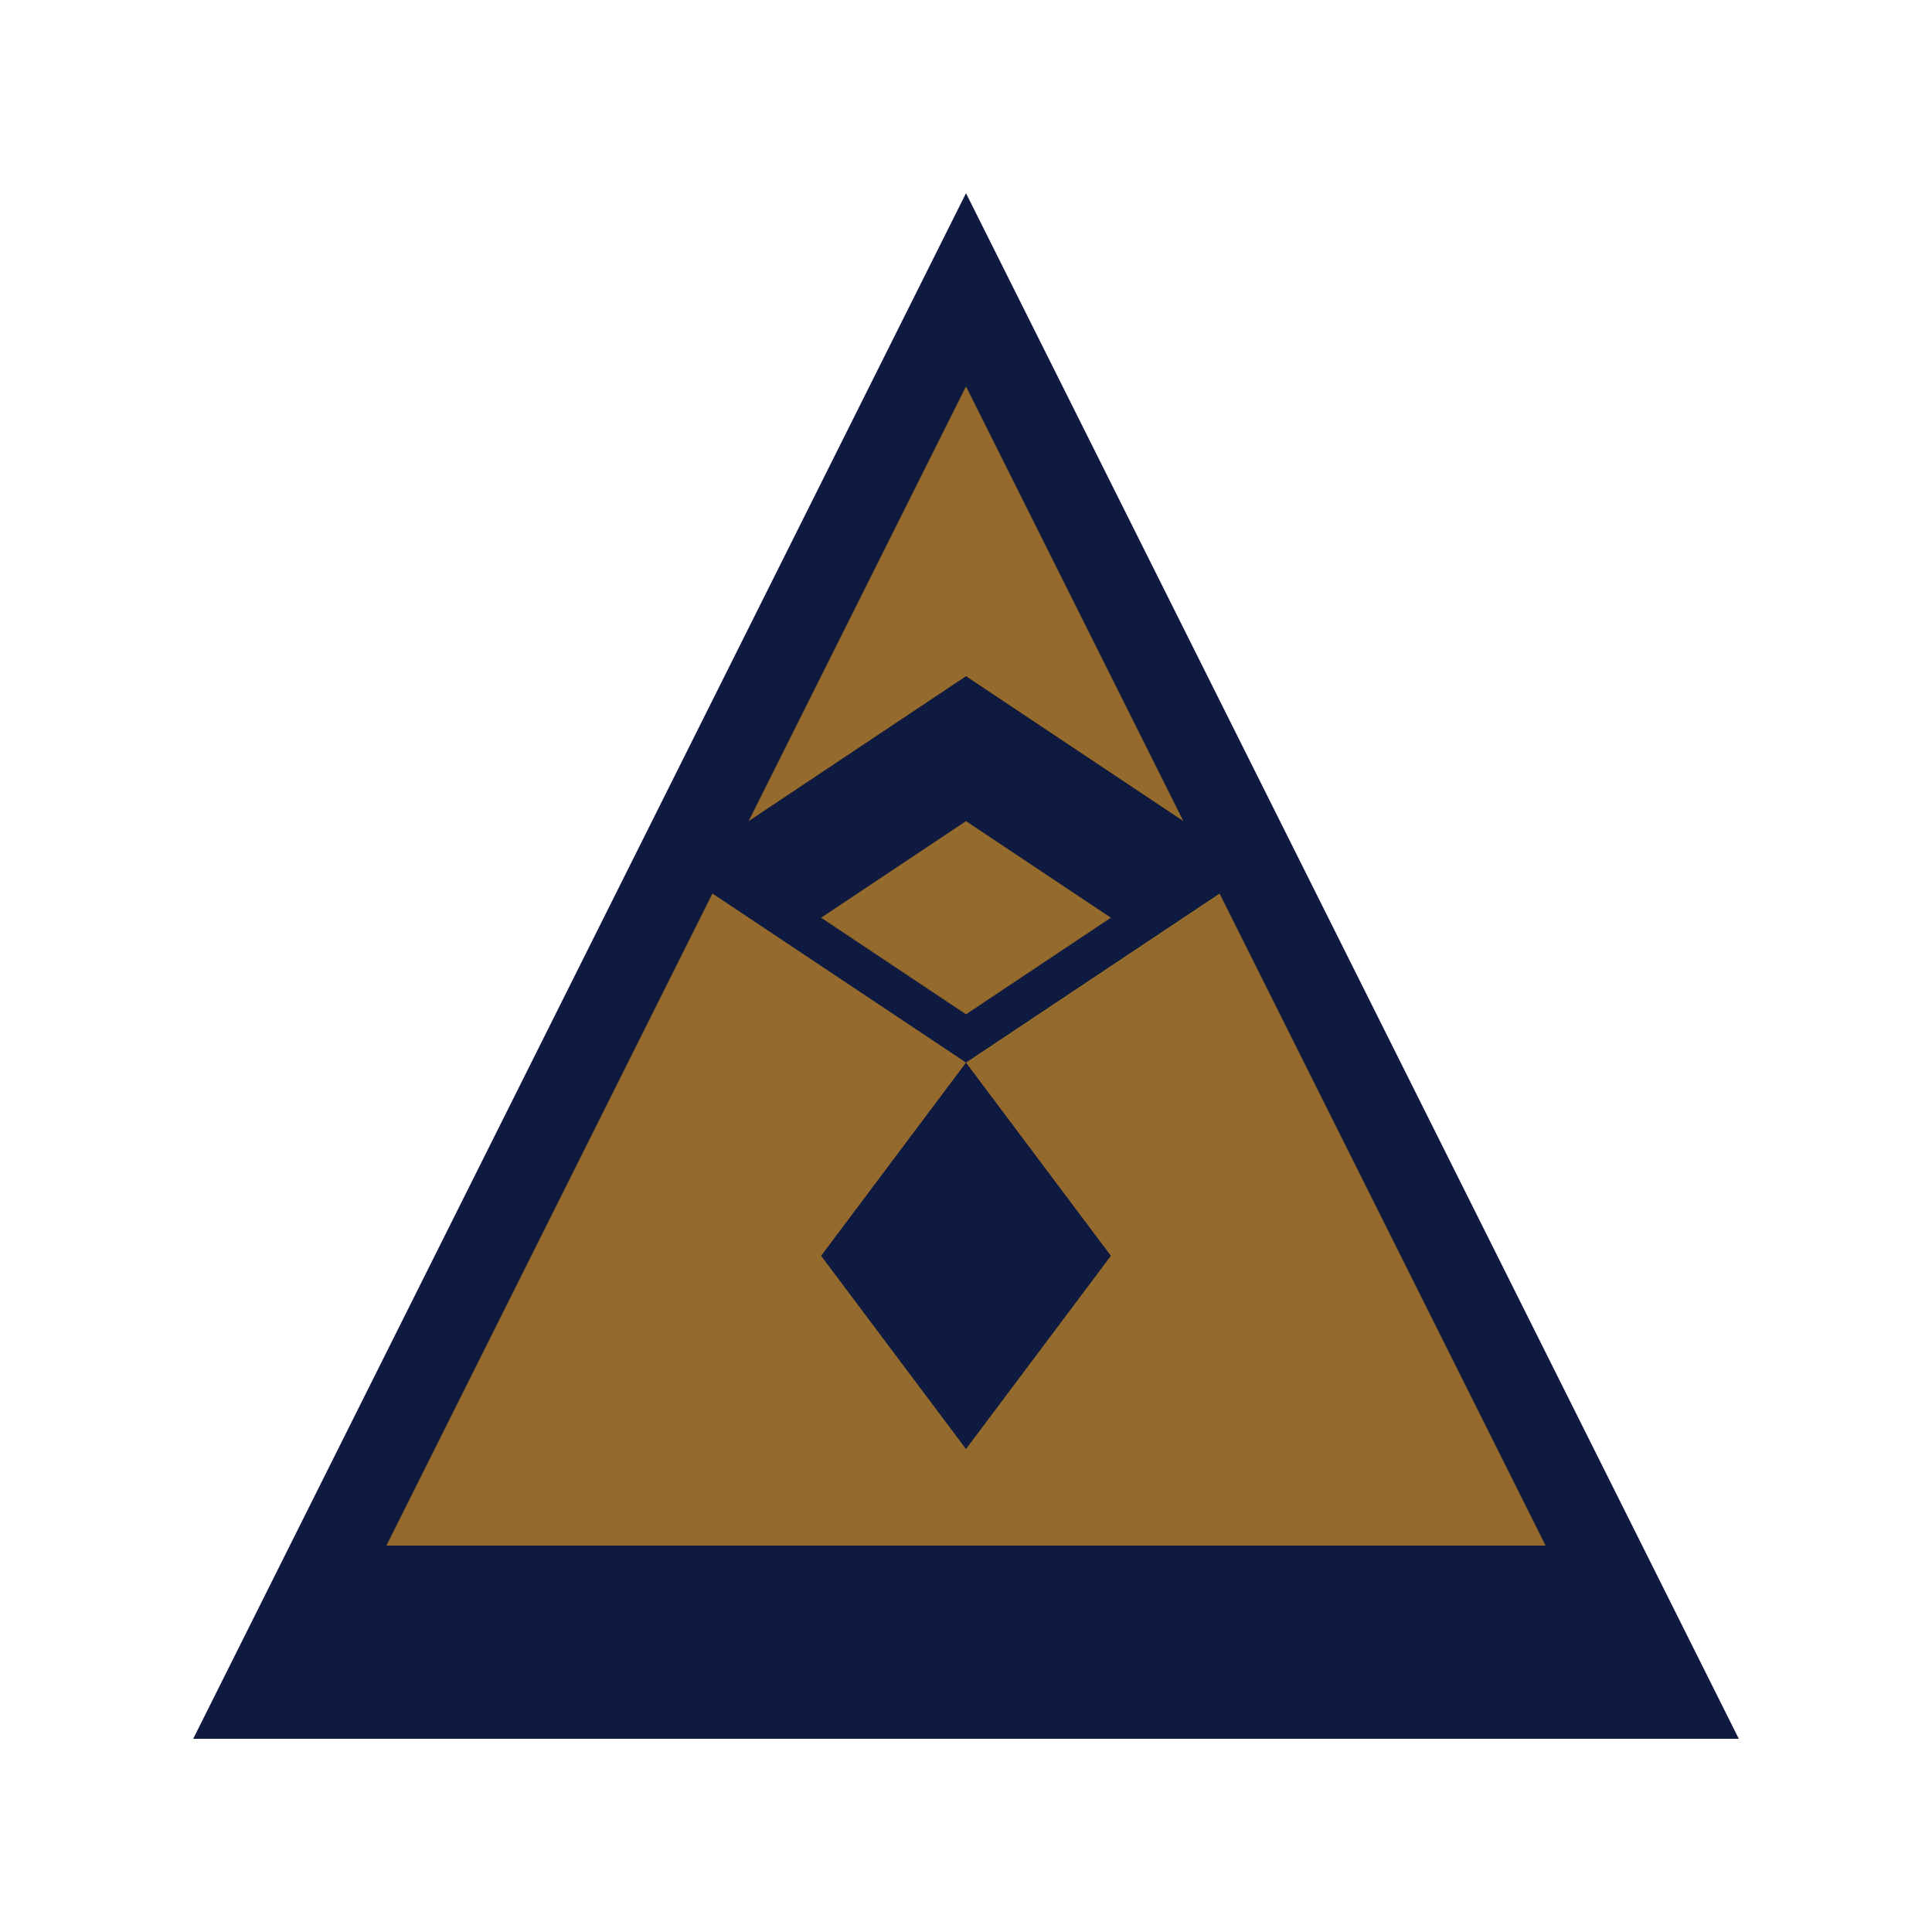
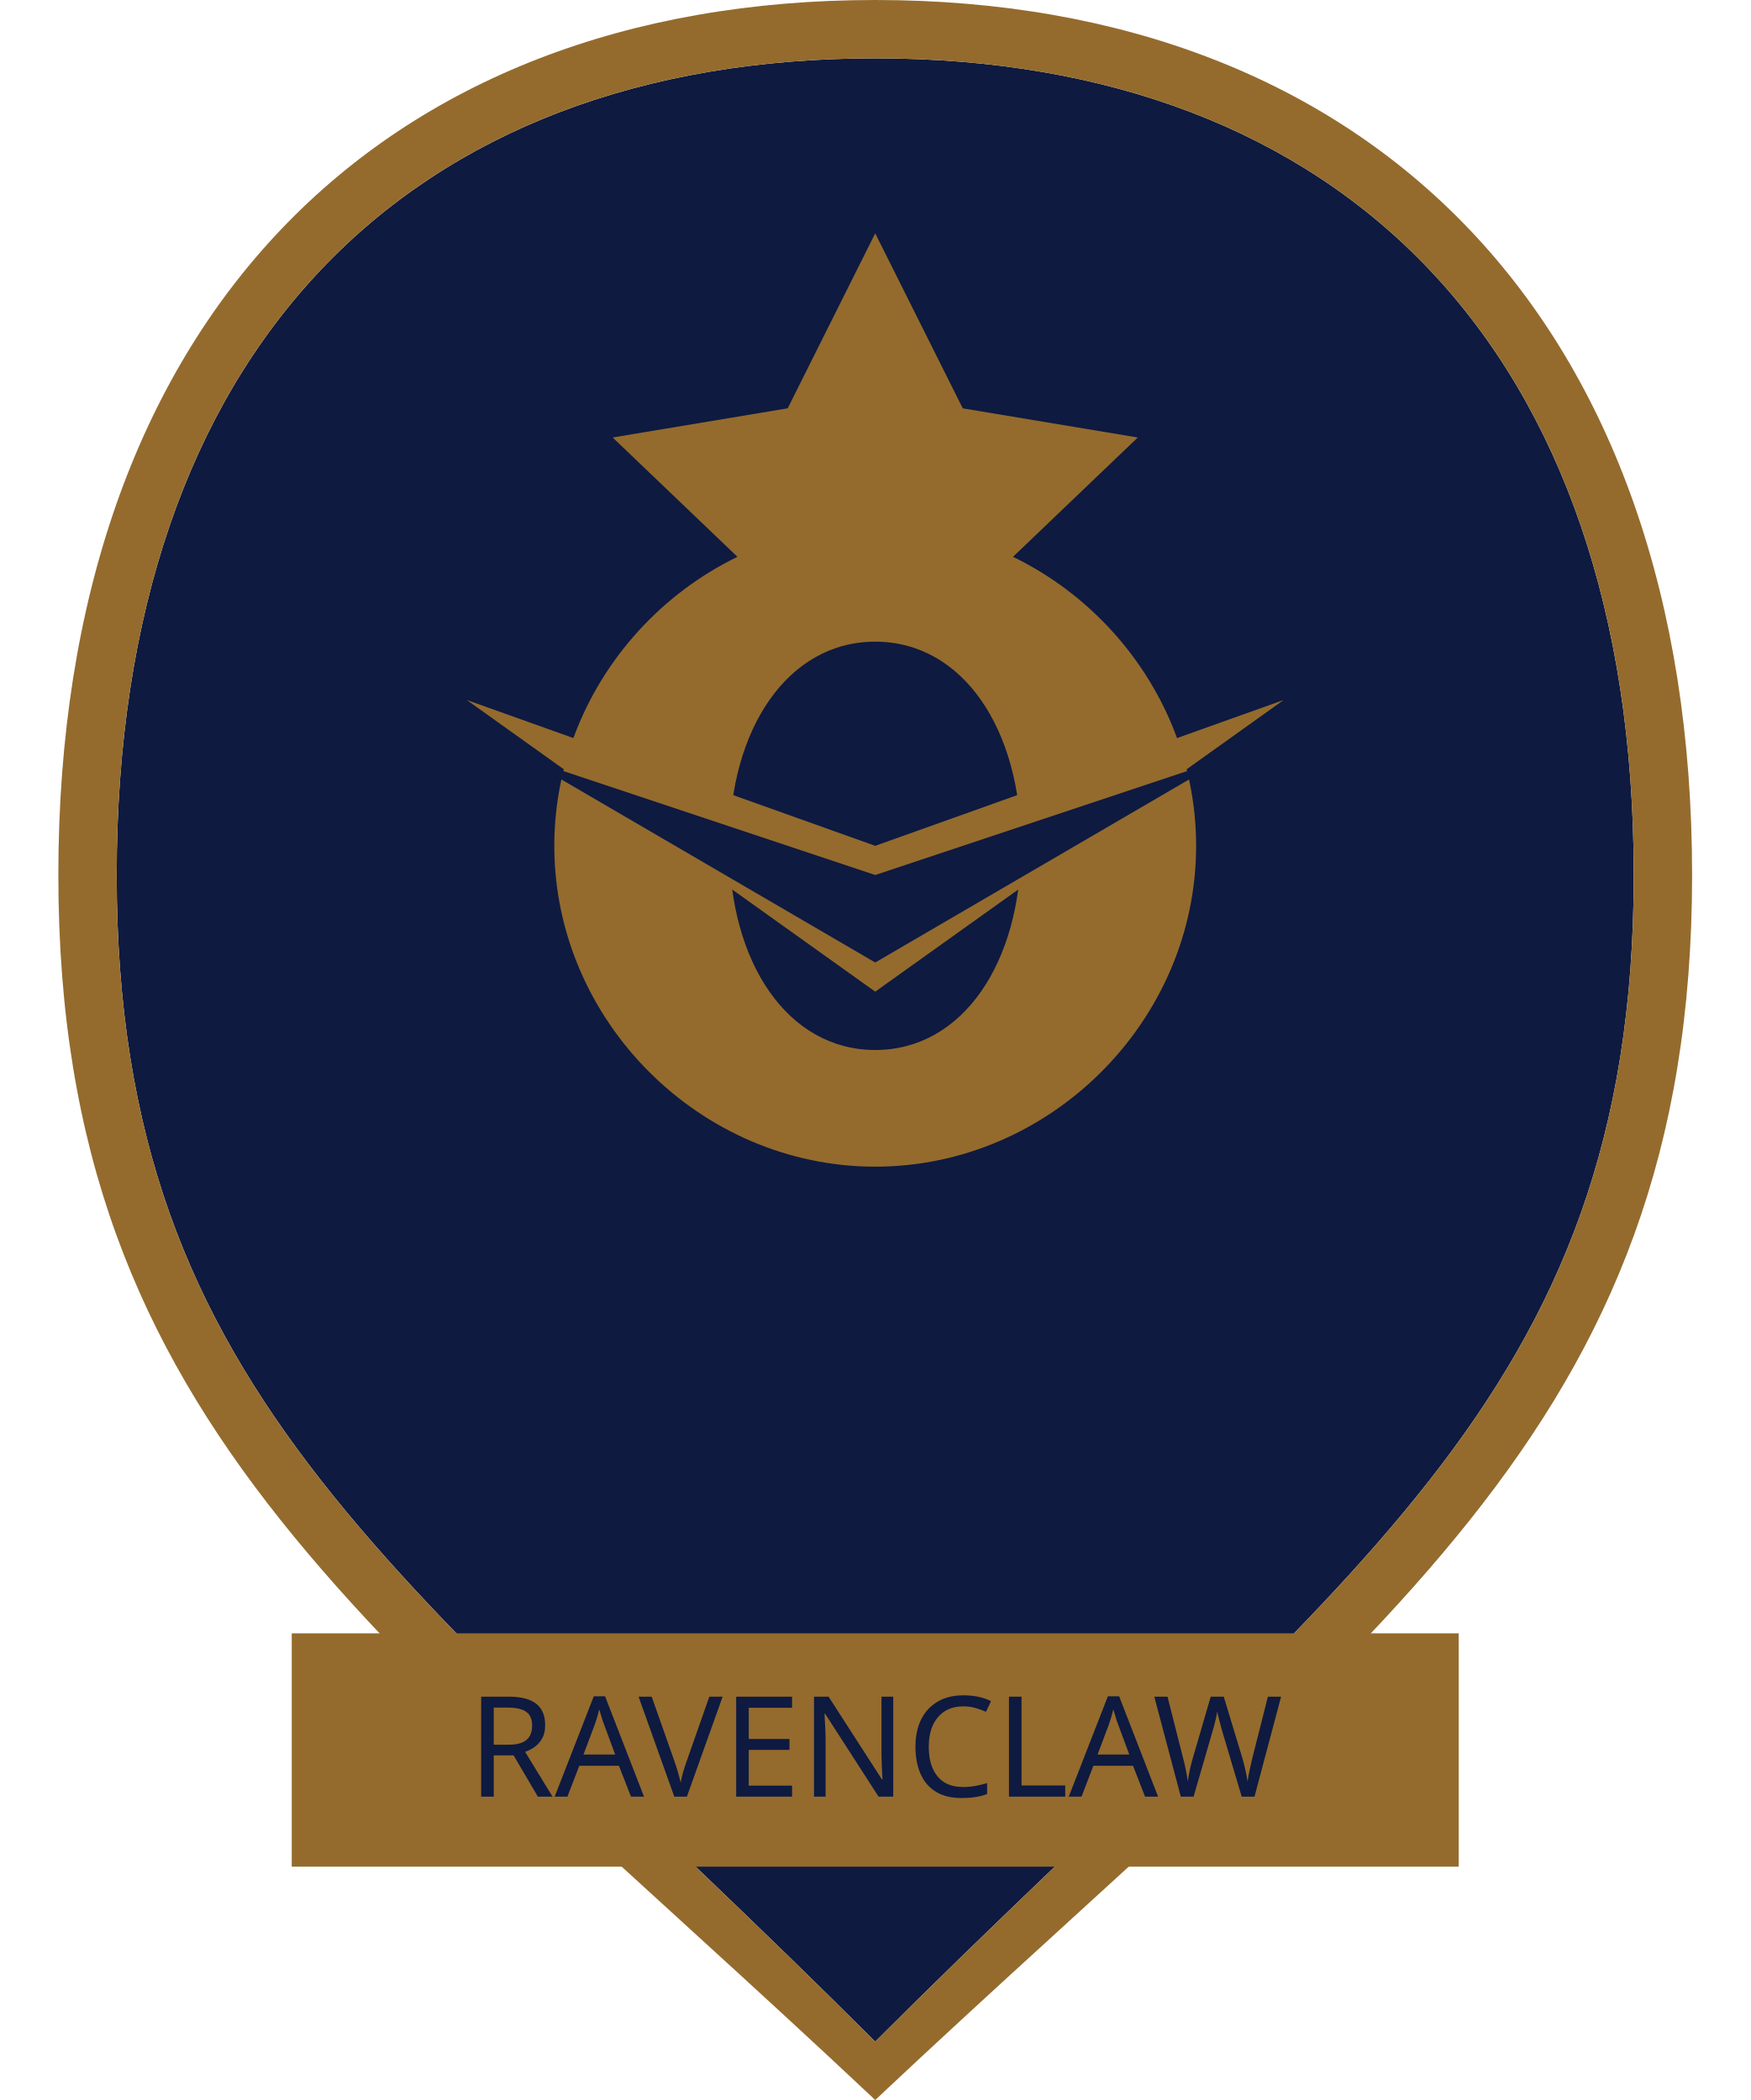
- <svg xmlns="http://www.w3.org/2000/svg" width="200" height="200" viewBox="0 0 200 200" fill="none">
-   <path d="M100 20 L180 180 H20 Z" fill="#0E1A40" />
-   <path d="M100 40 L160 160 H40 Z" fill="#946B2D" />
-   <path d="M70 90 L100 70 L130 90 L100 110 Z" fill="#0E1A40" />
-   <path d="M85 95 L100 85 L115 95 L100 105 Z" fill="#946B2D" />
-   <path d="M100 110 L115 130 L100 150 L85 130 Z" fill="#0E1A40" />
+ <svg xmlns="http://www.w3.org/2000/svg" width="300" height="360" viewBox="0 0 300 360" fill="none">
+   <path d="M150 10C70 10 20 60 20 150C20 240 70 270 150 350C230 270 280 240 280 150C280 60 230 10 150 10Z" fill="#0E1A40" />
+   <path d="M150 0C65 0 10 55 10 150C10 245 65 280 150 360C235 280 290 245 290 150C290 55 235 0 150 0ZM150 10C230 10 280 60 280 150C280 240 230 270 150 350C70 270 20 240 20 150C20 60 70 10 150 10Z" fill="#946B2D" />
+   <path d="M150 40L165 70L195 75L172 97L178 127L150 113L122 127L128 97L105 75L135 70L150 40Z" fill="#946B2D" />
+   <path d="M150 90C120 90 95 115 95 145C95 175 120 200 150 200C180 200 205 175 205 145C205 115 180 90 150 90Z" fill="#946B2D" />
+   <path d="M150 110C135 110 125 125 125 145C125 165 135 180 150 180C165 180 175 165 175 145C175 125 165 110 150 110Z" fill="#0E1A40" />
+   <path d="M80 120L150 145L220 120L150 170L80 120Z" fill="#946B2D" />
+   <path d="M90 130L150 150L210 130L150 165L90 130Z" fill="#0E1A40" />
+   <path d="M50 280H250V320H50V280Z" fill="#946B2D" />
+   <text x="150" y="308" fill="#0E1A40" font-family="Cinzel Decorative" font-size="24" text-anchor="middle">RAVENCLAW</text>
</svg>
